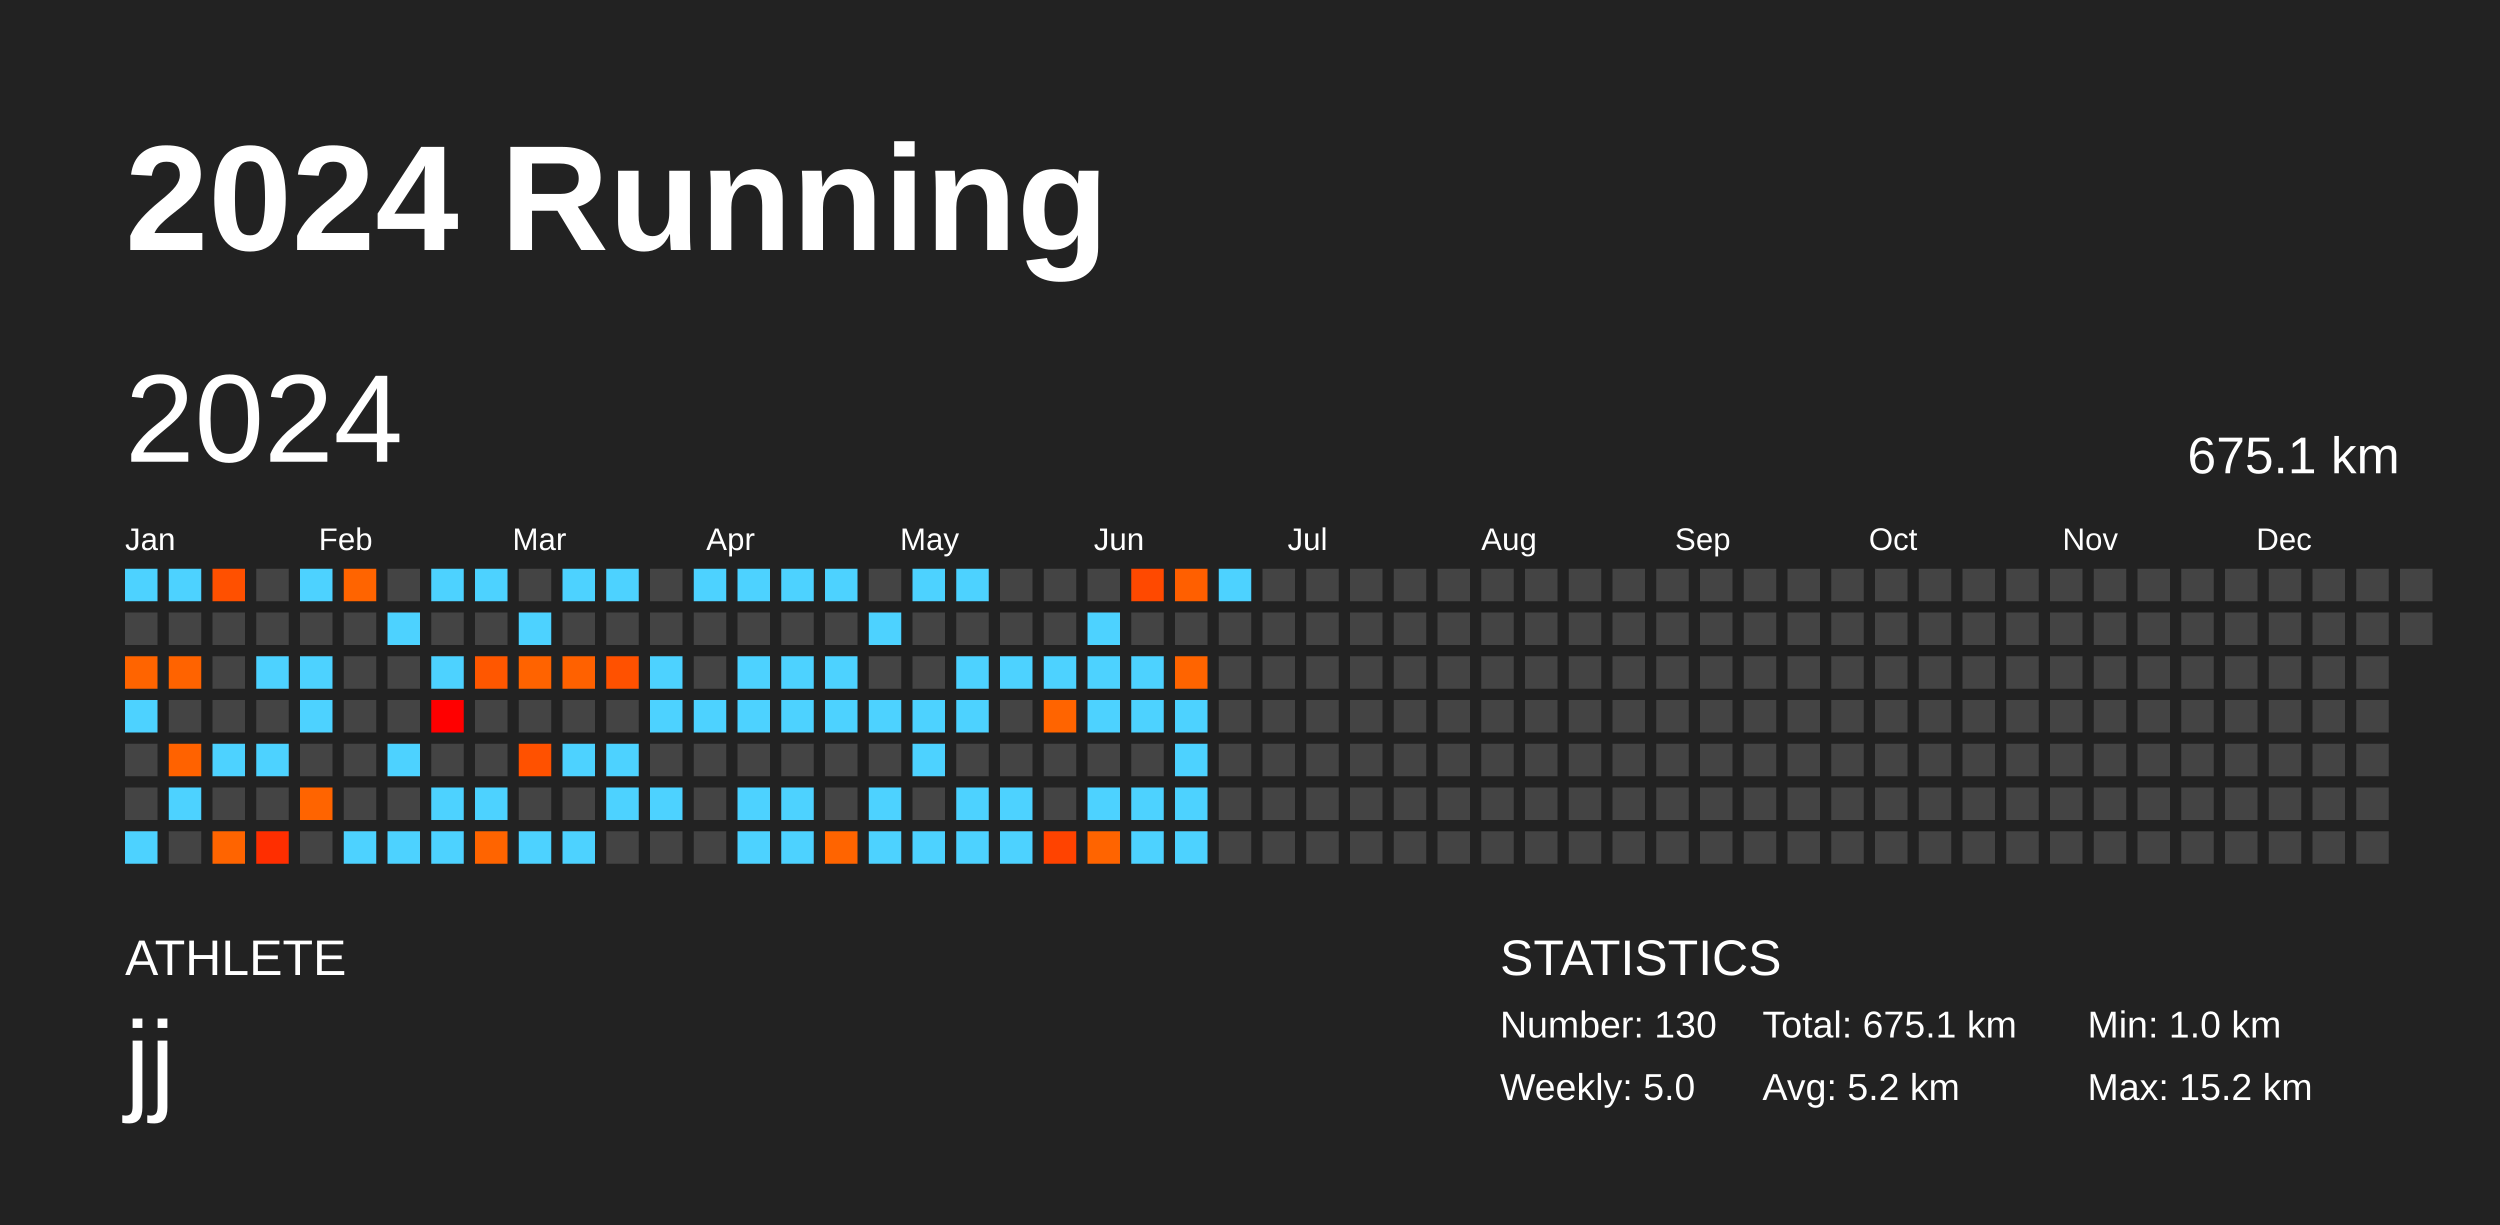
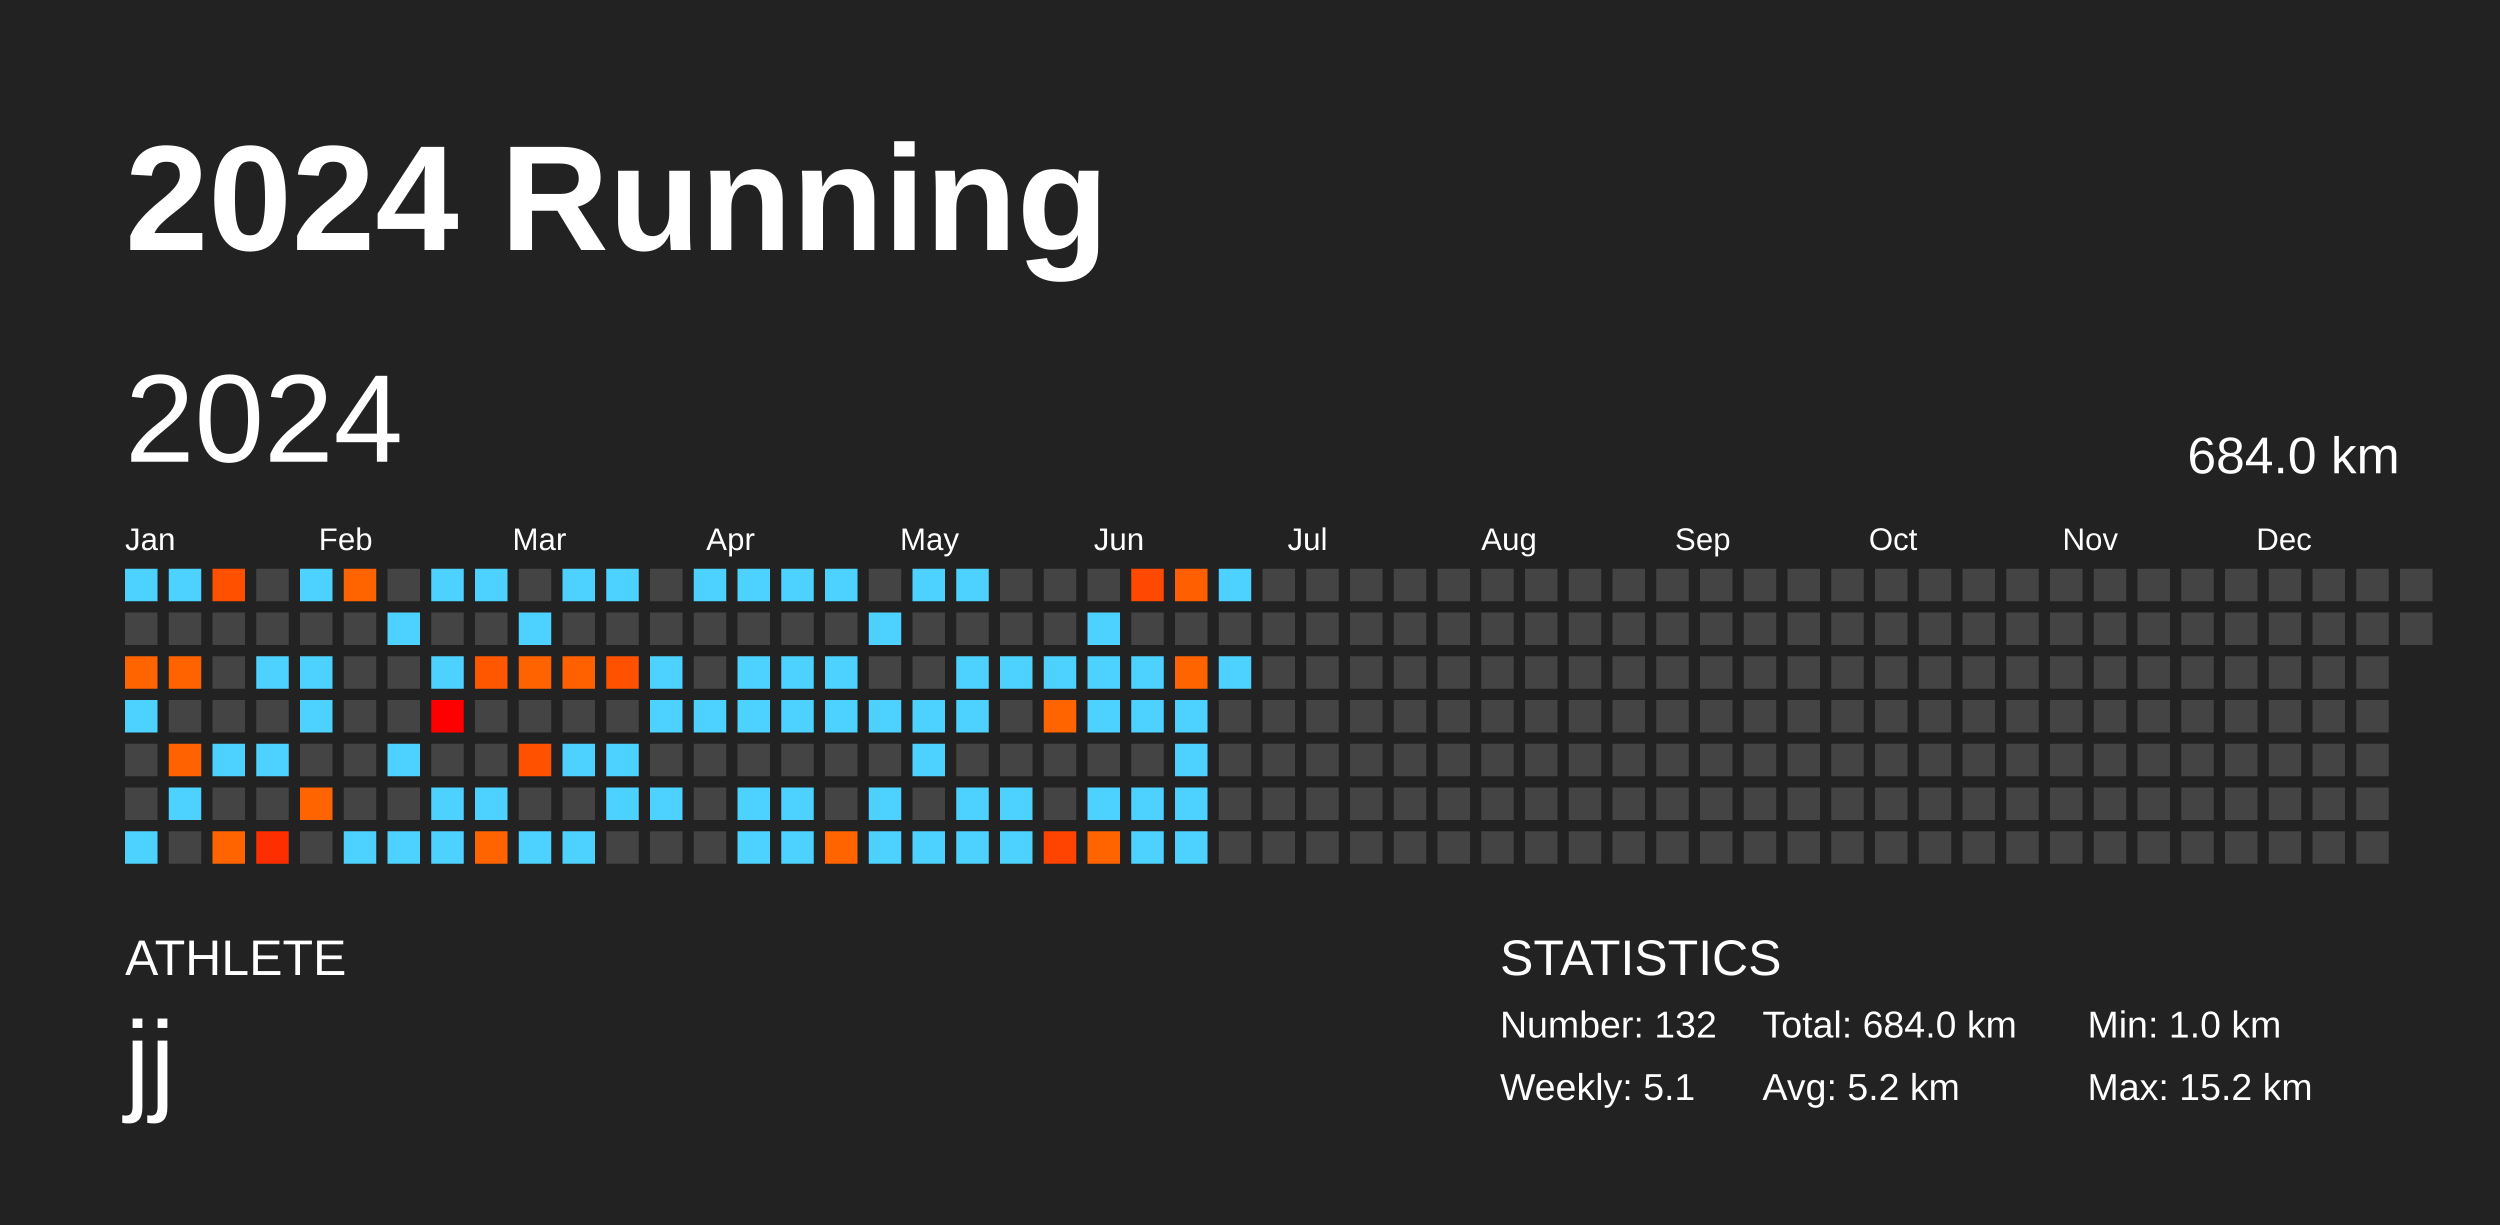
<svg xmlns="http://www.w3.org/2000/svg" baseProfile="full" height="98mm" version="1.1" viewBox="0,0,200,98" width="200mm">
  <defs />
  <rect fill="#222222" height="98" width="200" x="0" y="0" />
  <text fill="#FFFFFF" style="font-size:12px; font-family:Arial; font-weight:bold;" x="10" y="20">2024 Running</text>
  <text fill="#FFFFFF" style="font-size:4px; font-family:Arial" x="10" y="78">ATHLETE</text>
  <text fill="#FFFFFF" style="font-size:9px; font-family:Arial" x="10" y="88">jj</text>
  <text fill="#FFFFFF" style="font-size:4px; font-family:Arial" x="120" y="78">STATISTICS</text>
-   <text fill="#FFFFFF" style="font-size:3px; font-family:Arial" x="120" y="83">Number: 130</text>
-   <text fill="#FFFFFF" style="font-size:3px; font-family:Arial" x="120" y="88">Weekly: 5.0</text>
-   <text fill="#FFFFFF" style="font-size:3px; font-family:Arial" x="141" y="83">Total: 675.1 km</text>
+   <text fill="#FFFFFF" style="font-size:3px; font-family:Arial" x="120" y="83">Number: 132</text>
+   <text fill="#FFFFFF" style="font-size:3px; font-family:Arial" x="120" y="88">Weekly: 5.1</text>
+   <text fill="#FFFFFF" style="font-size:3px; font-family:Arial" x="141" y="83">Total: 684.0 km</text>
  <text fill="#FFFFFF" style="font-size:3px; font-family:Arial" x="141" y="88">Avg: 5.2 km</text>
  <text fill="#FFFFFF" style="font-size:3px; font-family:Arial" x="167" y="83">Min: 1.0 km</text>
  <text fill="#FFFFFF" style="font-size:3px; font-family:Arial" x="167" y="88">Max: 15.2 km</text>
  <text dominant-baseline="hanging" fill="#FFFFFF" style="font-size:10.0px; font-family:Arial;" x="10" y="30">2024</text>
-   <text dominant-baseline="hanging" fill="#FFFFFF" style="font-size:4.125px; font-family:Arial;" x="175" y="35">675.1 km</text>
+   <text dominant-baseline="hanging" fill="#FFFFFF" style="font-size:4.125px; font-family:Arial;" x="175" y="35">684.0 km</text>
  <text fill="#FFFFFF" style="font-size:2.5px; font-family:Arial" x="10.0" y="44">Jan</text>
  <text fill="#FFFFFF" style="font-size:2.5px; font-family:Arial" x="25.5" y="44">Feb</text>
  <text fill="#FFFFFF" style="font-size:2.5px; font-family:Arial" x="41.0" y="44">Mar</text>
  <text fill="#FFFFFF" style="font-size:2.5px; font-family:Arial" x="56.5" y="44">Apr</text>
  <text fill="#FFFFFF" style="font-size:2.5px; font-family:Arial" x="72.0" y="44">May</text>
  <text fill="#FFFFFF" style="font-size:2.5px; font-family:Arial" x="87.5" y="44">Jun</text>
  <text fill="#FFFFFF" style="font-size:2.5px; font-family:Arial" x="103.0" y="44">Jul</text>
  <text fill="#FFFFFF" style="font-size:2.5px; font-family:Arial" x="118.5" y="44">Aug</text>
  <text fill="#FFFFFF" style="font-size:2.5px; font-family:Arial" x="134.0" y="44">Sep</text>
  <text fill="#FFFFFF" style="font-size:2.5px; font-family:Arial" x="149.5" y="44">Oct</text>
  <text fill="#FFFFFF" style="font-size:2.5px; font-family:Arial" x="165.0" y="44">Nov</text>
  <text fill="#FFFFFF" style="font-size:2.5px; font-family:Arial" x="180.5" y="44">Dec</text>
  <rect fill="#4dd2ff" height="2.6" width="2.6" x="10.0" y="45.5" />
  <rect fill="#444444" height="2.6" width="2.6" x="10.0" y="49.0" />
  <rect fill="#ff6400" height="2.6" width="2.6" x="10.0" y="52.5" />
  <rect fill="#4dd2ff" height="2.6" width="2.6" x="10.0" y="56.0" />
  <rect fill="#444444" height="2.6" width="2.6" x="10.0" y="59.5" />
  <rect fill="#444444" height="2.6" width="2.6" x="10.0" y="63.0" />
  <rect fill="#4dd2ff" height="2.6" width="2.6" x="10.0" y="66.5" />
  <rect fill="#4dd2ff" height="2.6" width="2.6" x="13.5" y="45.5" />
  <rect fill="#444444" height="2.6" width="2.6" x="13.5" y="49.0" />
  <rect fill="#ff6300" height="2.6" width="2.6" x="13.5" y="52.5" />
  <rect fill="#444444" height="2.6" width="2.6" x="13.5" y="56.0" />
  <rect fill="#ff6200" height="2.6" width="2.6" x="13.5" y="59.5" />
  <rect fill="#4dd2ff" height="2.6" width="2.6" x="13.5" y="63.0" />
  <rect fill="#444444" height="2.6" width="2.6" x="13.5" y="66.5" />
  <rect fill="#ff5000" height="2.6" width="2.6" x="17.0" y="45.5" />
  <rect fill="#444444" height="2.6" width="2.6" x="17.0" y="49.0" />
  <rect fill="#444444" height="2.6" width="2.6" x="17.0" y="52.5" />
  <rect fill="#444444" height="2.6" width="2.6" x="17.0" y="56.0" />
  <rect fill="#4dd2ff" height="2.6" width="2.6" x="17.0" y="59.5" />
  <rect fill="#444444" height="2.6" width="2.6" x="17.0" y="63.0" />
  <rect fill="#ff6400" height="2.6" width="2.6" x="17.0" y="66.5" />
  <rect fill="#444444" height="2.6" width="2.6" x="20.5" y="45.5" />
  <rect fill="#444444" height="2.6" width="2.6" x="20.5" y="49.0" />
  <rect fill="#4dd2ff" height="2.6" width="2.6" x="20.5" y="52.5" />
  <rect fill="#444444" height="2.6" width="2.6" x="20.5" y="56.0" />
  <rect fill="#4dd2ff" height="2.6" width="2.6" x="20.5" y="59.5" />
  <rect fill="#444444" height="2.6" width="2.6" x="20.5" y="63.0" />
  <rect fill="#ff2e00" height="2.6" width="2.6" x="20.5" y="66.5" />
  <rect fill="#4dd2ff" height="2.6" width="2.6" x="24.0" y="45.5" />
  <rect fill="#444444" height="2.6" width="2.6" x="24.0" y="49.0" />
  <rect fill="#4dd2ff" height="2.6" width="2.6" x="24.0" y="52.5" />
  <rect fill="#4dd2ff" height="2.6" width="2.6" x="24.0" y="56.0" />
  <rect fill="#444444" height="2.6" width="2.6" x="24.0" y="59.5" />
  <rect fill="#ff6400" height="2.6" width="2.6" x="24.0" y="63.0" />
  <rect fill="#444444" height="2.6" width="2.6" x="24.0" y="66.5" />
  <rect fill="#ff6400" height="2.6" width="2.6" x="27.5" y="45.5" />
  <rect fill="#444444" height="2.6" width="2.6" x="27.5" y="49.0" />
  <rect fill="#444444" height="2.6" width="2.6" x="27.5" y="52.5" />
  <rect fill="#444444" height="2.6" width="2.6" x="27.5" y="56.0" />
  <rect fill="#444444" height="2.6" width="2.6" x="27.5" y="59.5" />
  <rect fill="#444444" height="2.6" width="2.6" x="27.5" y="63.0" />
  <rect fill="#4dd2ff" height="2.6" width="2.6" x="27.5" y="66.5" />
  <rect fill="#444444" height="2.6" width="2.6" x="31.0" y="45.5" />
  <rect fill="#4dd2ff" height="2.6" width="2.6" x="31.0" y="49.0" />
  <rect fill="#444444" height="2.6" width="2.6" x="31.0" y="52.5" />
  <rect fill="#444444" height="2.6" width="2.6" x="31.0" y="56.0" />
  <rect fill="#4dd2ff" height="2.6" width="2.6" x="31.0" y="59.5" />
  <rect fill="#444444" height="2.6" width="2.6" x="31.0" y="63.0" />
  <rect fill="#4dd2ff" height="2.6" width="2.6" x="31.0" y="66.5" />
  <rect fill="#4dd2ff" height="2.6" width="2.6" x="34.5" y="45.5" />
  <rect fill="#444444" height="2.6" width="2.6" x="34.5" y="49.0" />
  <rect fill="#4dd2ff" height="2.6" width="2.6" x="34.5" y="52.5" />
  <rect fill="#ff0000" height="2.6" width="2.6" x="34.5" y="56.0" />
  <rect fill="#444444" height="2.6" width="2.6" x="34.5" y="59.5" />
  <rect fill="#4dd2ff" height="2.6" width="2.6" x="34.5" y="63.0" />
  <rect fill="#4dd2ff" height="2.6" width="2.6" x="34.5" y="66.5" />
  <rect fill="#4dd2ff" height="2.6" width="2.6" x="38.0" y="45.5" />
  <rect fill="#444444" height="2.6" width="2.6" x="38.0" y="49.0" />
  <rect fill="#ff5700" height="2.6" width="2.6" x="38.0" y="52.5" />
  <rect fill="#444444" height="2.6" width="2.6" x="38.0" y="56.0" />
  <rect fill="#444444" height="2.6" width="2.6" x="38.0" y="59.5" />
  <rect fill="#4dd2ff" height="2.6" width="2.6" x="38.0" y="63.0" />
  <rect fill="#ff6400" height="2.6" width="2.6" x="38.0" y="66.5" />
  <rect fill="#444444" height="2.6" width="2.6" x="41.5" y="45.5" />
  <rect fill="#4dd2ff" height="2.6" width="2.6" x="41.5" y="49.0" />
  <rect fill="#ff6300" height="2.6" width="2.6" x="41.5" y="52.5" />
  <rect fill="#444444" height="2.6" width="2.6" x="41.5" y="56.0" />
  <rect fill="#ff5100" height="2.6" width="2.6" x="41.5" y="59.5" />
  <rect fill="#444444" height="2.6" width="2.6" x="41.5" y="63.0" />
  <rect fill="#4dd2ff" height="2.6" width="2.6" x="41.5" y="66.5" />
  <rect fill="#4dd2ff" height="2.6" width="2.6" x="45.0" y="45.5" />
  <rect fill="#444444" height="2.6" width="2.6" x="45.0" y="49.0" />
  <rect fill="#ff6100" height="2.6" width="2.6" x="45.0" y="52.5" />
  <rect fill="#444444" height="2.6" width="2.6" x="45.0" y="56.0" />
  <rect fill="#4dd2ff" height="2.6" width="2.6" x="45.0" y="59.5" />
  <rect fill="#444444" height="2.6" width="2.6" x="45.0" y="63.0" />
  <rect fill="#4dd2ff" height="2.6" width="2.6" x="45.0" y="66.5" />
  <rect fill="#4dd2ff" height="2.6" width="2.6" x="48.5" y="45.5" />
  <rect fill="#444444" height="2.6" width="2.6" x="48.5" y="49.0" />
  <rect fill="#ff5100" height="2.6" width="2.6" x="48.5" y="52.5" />
  <rect fill="#444444" height="2.6" width="2.6" x="48.5" y="56.0" />
  <rect fill="#4dd2ff" height="2.6" width="2.6" x="48.5" y="59.5" />
  <rect fill="#4dd2ff" height="2.6" width="2.6" x="48.5" y="63.0" />
  <rect fill="#444444" height="2.6" width="2.6" x="48.5" y="66.5" />
  <rect fill="#444444" height="2.6" width="2.6" x="52.0" y="45.5" />
  <rect fill="#444444" height="2.6" width="2.6" x="52.0" y="49.0" />
  <rect fill="#4dd2ff" height="2.6" width="2.6" x="52.0" y="52.5" />
  <rect fill="#4dd2ff" height="2.6" width="2.6" x="52.0" y="56.0" />
  <rect fill="#444444" height="2.6" width="2.6" x="52.0" y="59.5" />
  <rect fill="#4dd2ff" height="2.6" width="2.6" x="52.0" y="63.0" />
  <rect fill="#444444" height="2.6" width="2.6" x="52.0" y="66.5" />
  <rect fill="#4dd2ff" height="2.6" width="2.6" x="55.5" y="45.5" />
  <rect fill="#444444" height="2.6" width="2.6" x="55.5" y="49.0" />
  <rect fill="#444444" height="2.6" width="2.6" x="55.5" y="52.5" />
  <rect fill="#4dd2ff" height="2.6" width="2.6" x="55.5" y="56.0" />
  <rect fill="#444444" height="2.6" width="2.6" x="55.5" y="59.5" />
  <rect fill="#444444" height="2.6" width="2.6" x="55.5" y="63.0" />
  <rect fill="#444444" height="2.6" width="2.6" x="55.5" y="66.5" />
  <rect fill="#4dd2ff" height="2.6" width="2.6" x="59.0" y="45.5" />
  <rect fill="#444444" height="2.6" width="2.6" x="59.0" y="49.0" />
  <rect fill="#4dd2ff" height="2.6" width="2.6" x="59.0" y="52.5" />
  <rect fill="#4dd2ff" height="2.6" width="2.6" x="59.0" y="56.0" />
  <rect fill="#444444" height="2.6" width="2.6" x="59.0" y="59.5" />
  <rect fill="#4dd2ff" height="2.6" width="2.6" x="59.0" y="63.0" />
  <rect fill="#4dd2ff" height="2.6" width="2.6" x="59.0" y="66.5" />
  <rect fill="#4dd2ff" height="2.6" width="2.6" x="62.5" y="45.5" />
  <rect fill="#444444" height="2.6" width="2.6" x="62.5" y="49.0" />
  <rect fill="#4dd2ff" height="2.6" width="2.6" x="62.5" y="52.5" />
  <rect fill="#4dd2ff" height="2.6" width="2.6" x="62.5" y="56.0" />
  <rect fill="#444444" height="2.6" width="2.6" x="62.5" y="59.5" />
  <rect fill="#4dd2ff" height="2.6" width="2.6" x="62.5" y="63.0" />
  <rect fill="#4dd2ff" height="2.6" width="2.6" x="62.5" y="66.5" />
  <rect fill="#4dd2ff" height="2.6" width="2.6" x="66.0" y="45.5" />
  <rect fill="#444444" height="2.6" width="2.6" x="66.0" y="49.0" />
  <rect fill="#4dd2ff" height="2.6" width="2.6" x="66.0" y="52.5" />
  <rect fill="#4dd2ff" height="2.6" width="2.6" x="66.0" y="56.0" />
  <rect fill="#444444" height="2.6" width="2.6" x="66.0" y="59.5" />
  <rect fill="#444444" height="2.6" width="2.6" x="66.0" y="63.0" />
  <rect fill="#ff6400" height="2.6" width="2.6" x="66.0" y="66.5" />
  <rect fill="#444444" height="2.6" width="2.6" x="69.5" y="45.5" />
  <rect fill="#4dd2ff" height="2.6" width="2.6" x="69.5" y="49.0" />
  <rect fill="#444444" height="2.6" width="2.6" x="69.5" y="52.5" />
  <rect fill="#4dd2ff" height="2.6" width="2.6" x="69.5" y="56.0" />
  <rect fill="#444444" height="2.6" width="2.6" x="69.5" y="59.5" />
  <rect fill="#4dd2ff" height="2.6" width="2.6" x="69.5" y="63.0" />
  <rect fill="#4dd2ff" height="2.6" width="2.6" x="69.5" y="66.5" />
  <rect fill="#4dd2ff" height="2.6" width="2.6" x="73.0" y="45.5" />
  <rect fill="#444444" height="2.6" width="2.6" x="73.0" y="49.0" />
  <rect fill="#444444" height="2.6" width="2.6" x="73.0" y="52.5" />
  <rect fill="#4dd2ff" height="2.6" width="2.6" x="73.0" y="56.0" />
  <rect fill="#4dd2ff" height="2.6" width="2.6" x="73.0" y="59.5" />
  <rect fill="#444444" height="2.6" width="2.6" x="73.0" y="63.0" />
  <rect fill="#4dd2ff" height="2.6" width="2.6" x="73.0" y="66.5" />
  <rect fill="#4dd2ff" height="2.6" width="2.6" x="76.5" y="45.5" />
  <rect fill="#444444" height="2.6" width="2.6" x="76.5" y="49.0" />
  <rect fill="#4dd2ff" height="2.6" width="2.6" x="76.5" y="52.5" />
  <rect fill="#4dd2ff" height="2.6" width="2.6" x="76.5" y="56.0" />
  <rect fill="#444444" height="2.6" width="2.6" x="76.5" y="59.5" />
  <rect fill="#4dd2ff" height="2.6" width="2.6" x="76.5" y="63.0" />
  <rect fill="#4dd2ff" height="2.6" width="2.6" x="76.5" y="66.5" />
  <rect fill="#444444" height="2.6" width="2.6" x="80.0" y="45.5" />
  <rect fill="#444444" height="2.6" width="2.6" x="80.0" y="49.0" />
  <rect fill="#4dd2ff" height="2.6" width="2.6" x="80.0" y="52.5" />
  <rect fill="#444444" height="2.6" width="2.6" x="80.0" y="56.0" />
  <rect fill="#444444" height="2.6" width="2.6" x="80.0" y="59.5" />
  <rect fill="#4dd2ff" height="2.6" width="2.6" x="80.0" y="63.0" />
  <rect fill="#4dd2ff" height="2.6" width="2.6" x="80.0" y="66.5" />
  <rect fill="#444444" height="2.6" width="2.6" x="83.5" y="45.5" />
  <rect fill="#444444" height="2.6" width="2.6" x="83.5" y="49.0" />
  <rect fill="#4dd2ff" height="2.6" width="2.6" x="83.5" y="52.5" />
  <rect fill="#ff6400" height="2.6" width="2.6" x="83.5" y="56.0" />
  <rect fill="#444444" height="2.6" width="2.6" x="83.5" y="59.5" />
  <rect fill="#444444" height="2.6" width="2.6" x="83.5" y="63.0" />
  <rect fill="#ff4300" height="2.6" width="2.6" x="83.5" y="66.5" />
  <rect fill="#444444" height="2.6" width="2.6" x="87.0" y="45.5" />
  <rect fill="#4dd2ff" height="2.6" width="2.6" x="87.0" y="49.0" />
  <rect fill="#4dd2ff" height="2.6" width="2.6" x="87.0" y="52.5" />
  <rect fill="#4dd2ff" height="2.6" width="2.6" x="87.0" y="56.0" />
  <rect fill="#444444" height="2.6" width="2.6" x="87.0" y="59.5" />
  <rect fill="#4dd2ff" height="2.6" width="2.6" x="87.0" y="63.0" />
  <rect fill="#ff6400" height="2.6" width="2.6" x="87.0" y="66.5" />
  <rect fill="#ff4900" height="2.6" width="2.6" x="90.5" y="45.5" />
  <rect fill="#444444" height="2.6" width="2.6" x="90.5" y="49.0" />
  <rect fill="#4dd2ff" height="2.6" width="2.6" x="90.5" y="52.5" />
  <rect fill="#4dd2ff" height="2.6" width="2.6" x="90.5" y="56.0" />
  <rect fill="#444444" height="2.6" width="2.6" x="90.5" y="59.5" />
  <rect fill="#4dd2ff" height="2.6" width="2.6" x="90.5" y="63.0" />
  <rect fill="#4dd2ff" height="2.6" width="2.6" x="90.5" y="66.5" />
  <rect fill="#ff5f00" height="2.6" width="2.6" x="94.0" y="45.5" />
  <rect fill="#444444" height="2.6" width="2.6" x="94.0" y="49.0" />
  <rect fill="#ff6400" height="2.6" width="2.6" x="94.0" y="52.5" />
  <rect fill="#4dd2ff" height="2.6" width="2.6" x="94.0" y="56.0" />
  <rect fill="#4dd2ff" height="2.6" width="2.6" x="94.0" y="59.5" />
  <rect fill="#4dd2ff" height="2.6" width="2.6" x="94.0" y="63.0" />
  <rect fill="#4dd2ff" height="2.6" width="2.6" x="94.0" y="66.5" />
  <rect fill="#4dd2ff" height="2.6" width="2.6" x="97.5" y="45.5" />
  <rect fill="#444444" height="2.6" width="2.6" x="97.5" y="49.0" />
-   <rect fill="#444444" height="2.6" width="2.6" x="97.5" y="52.5" />
+   <rect fill="#4dd2ff" height="2.6" width="2.6" x="97.5" y="52.5" />
  <rect fill="#444444" height="2.6" width="2.6" x="97.5" y="56.0" />
  <rect fill="#444444" height="2.6" width="2.6" x="97.5" y="59.5" />
  <rect fill="#444444" height="2.6" width="2.6" x="97.5" y="63.0" />
  <rect fill="#444444" height="2.6" width="2.6" x="97.5" y="66.5" />
  <rect fill="#444444" height="2.6" width="2.6" x="101.0" y="45.5" />
  <rect fill="#444444" height="2.6" width="2.6" x="101.0" y="49.0" />
  <rect fill="#444444" height="2.6" width="2.6" x="101.0" y="52.5" />
  <rect fill="#444444" height="2.6" width="2.6" x="101.0" y="56.0" />
  <rect fill="#444444" height="2.6" width="2.6" x="101.0" y="59.5" />
  <rect fill="#444444" height="2.6" width="2.6" x="101.0" y="63.0" />
  <rect fill="#444444" height="2.6" width="2.6" x="101.0" y="66.5" />
  <rect fill="#444444" height="2.6" width="2.6" x="104.5" y="45.5" />
  <rect fill="#444444" height="2.6" width="2.6" x="104.5" y="49.0" />
  <rect fill="#444444" height="2.6" width="2.6" x="104.5" y="52.5" />
  <rect fill="#444444" height="2.6" width="2.6" x="104.5" y="56.0" />
  <rect fill="#444444" height="2.6" width="2.6" x="104.5" y="59.5" />
  <rect fill="#444444" height="2.6" width="2.6" x="104.5" y="63.0" />
  <rect fill="#444444" height="2.6" width="2.6" x="104.5" y="66.5" />
  <rect fill="#444444" height="2.6" width="2.6" x="108.0" y="45.5" />
  <rect fill="#444444" height="2.6" width="2.6" x="108.0" y="49.0" />
  <rect fill="#444444" height="2.6" width="2.6" x="108.0" y="52.5" />
  <rect fill="#444444" height="2.6" width="2.6" x="108.0" y="56.0" />
  <rect fill="#444444" height="2.6" width="2.6" x="108.0" y="59.5" />
  <rect fill="#444444" height="2.6" width="2.6" x="108.0" y="63.0" />
  <rect fill="#444444" height="2.6" width="2.6" x="108.0" y="66.5" />
  <rect fill="#444444" height="2.6" width="2.6" x="111.5" y="45.5" />
  <rect fill="#444444" height="2.6" width="2.6" x="111.5" y="49.0" />
  <rect fill="#444444" height="2.6" width="2.6" x="111.5" y="52.5" />
  <rect fill="#444444" height="2.6" width="2.6" x="111.5" y="56.0" />
  <rect fill="#444444" height="2.6" width="2.6" x="111.5" y="59.5" />
  <rect fill="#444444" height="2.6" width="2.6" x="111.5" y="63.0" />
  <rect fill="#444444" height="2.6" width="2.6" x="111.5" y="66.5" />
  <rect fill="#444444" height="2.6" width="2.6" x="115.0" y="45.5" />
  <rect fill="#444444" height="2.6" width="2.6" x="115.0" y="49.0" />
  <rect fill="#444444" height="2.6" width="2.6" x="115.0" y="52.5" />
  <rect fill="#444444" height="2.6" width="2.6" x="115.0" y="56.0" />
  <rect fill="#444444" height="2.6" width="2.6" x="115.0" y="59.5" />
  <rect fill="#444444" height="2.6" width="2.6" x="115.0" y="63.0" />
  <rect fill="#444444" height="2.6" width="2.6" x="115.0" y="66.5" />
  <rect fill="#444444" height="2.6" width="2.6" x="118.5" y="45.5" />
  <rect fill="#444444" height="2.6" width="2.6" x="118.5" y="49.0" />
  <rect fill="#444444" height="2.6" width="2.6" x="118.5" y="52.5" />
  <rect fill="#444444" height="2.6" width="2.6" x="118.5" y="56.0" />
  <rect fill="#444444" height="2.6" width="2.6" x="118.5" y="59.5" />
  <rect fill="#444444" height="2.6" width="2.6" x="118.5" y="63.0" />
  <rect fill="#444444" height="2.6" width="2.6" x="118.5" y="66.5" />
  <rect fill="#444444" height="2.6" width="2.6" x="122.0" y="45.5" />
  <rect fill="#444444" height="2.6" width="2.6" x="122.0" y="49.0" />
  <rect fill="#444444" height="2.6" width="2.6" x="122.0" y="52.5" />
  <rect fill="#444444" height="2.6" width="2.6" x="122.0" y="56.0" />
  <rect fill="#444444" height="2.6" width="2.6" x="122.0" y="59.5" />
  <rect fill="#444444" height="2.6" width="2.6" x="122.0" y="63.0" />
  <rect fill="#444444" height="2.6" width="2.6" x="122.0" y="66.5" />
  <rect fill="#444444" height="2.6" width="2.6" x="125.5" y="45.5" />
  <rect fill="#444444" height="2.6" width="2.6" x="125.5" y="49.0" />
  <rect fill="#444444" height="2.6" width="2.6" x="125.5" y="52.5" />
  <rect fill="#444444" height="2.6" width="2.6" x="125.5" y="56.0" />
  <rect fill="#444444" height="2.6" width="2.6" x="125.5" y="59.5" />
  <rect fill="#444444" height="2.6" width="2.6" x="125.5" y="63.0" />
  <rect fill="#444444" height="2.6" width="2.6" x="125.5" y="66.5" />
  <rect fill="#444444" height="2.6" width="2.6" x="129.0" y="45.5" />
  <rect fill="#444444" height="2.6" width="2.6" x="129.0" y="49.0" />
  <rect fill="#444444" height="2.6" width="2.6" x="129.0" y="52.5" />
  <rect fill="#444444" height="2.6" width="2.6" x="129.0" y="56.0" />
  <rect fill="#444444" height="2.6" width="2.6" x="129.0" y="59.5" />
  <rect fill="#444444" height="2.6" width="2.6" x="129.0" y="63.0" />
  <rect fill="#444444" height="2.6" width="2.6" x="129.0" y="66.5" />
  <rect fill="#444444" height="2.6" width="2.6" x="132.5" y="45.5" />
  <rect fill="#444444" height="2.6" width="2.6" x="132.5" y="49.0" />
  <rect fill="#444444" height="2.6" width="2.6" x="132.5" y="52.5" />
  <rect fill="#444444" height="2.6" width="2.6" x="132.5" y="56.0" />
  <rect fill="#444444" height="2.6" width="2.6" x="132.5" y="59.5" />
  <rect fill="#444444" height="2.6" width="2.6" x="132.5" y="63.0" />
  <rect fill="#444444" height="2.6" width="2.6" x="132.5" y="66.5" />
  <rect fill="#444444" height="2.6" width="2.6" x="136.0" y="45.5" />
  <rect fill="#444444" height="2.6" width="2.6" x="136.0" y="49.0" />
  <rect fill="#444444" height="2.6" width="2.6" x="136.0" y="52.5" />
  <rect fill="#444444" height="2.6" width="2.6" x="136.0" y="56.0" />
  <rect fill="#444444" height="2.6" width="2.6" x="136.0" y="59.5" />
  <rect fill="#444444" height="2.6" width="2.6" x="136.0" y="63.0" />
  <rect fill="#444444" height="2.6" width="2.6" x="136.0" y="66.5" />
  <rect fill="#444444" height="2.6" width="2.6" x="139.5" y="45.5" />
  <rect fill="#444444" height="2.6" width="2.6" x="139.5" y="49.0" />
  <rect fill="#444444" height="2.6" width="2.6" x="139.5" y="52.5" />
  <rect fill="#444444" height="2.6" width="2.6" x="139.5" y="56.0" />
  <rect fill="#444444" height="2.6" width="2.6" x="139.5" y="59.5" />
  <rect fill="#444444" height="2.6" width="2.6" x="139.5" y="63.0" />
  <rect fill="#444444" height="2.6" width="2.6" x="139.5" y="66.5" />
  <rect fill="#444444" height="2.6" width="2.6" x="143.0" y="45.5" />
  <rect fill="#444444" height="2.6" width="2.6" x="143.0" y="49.0" />
  <rect fill="#444444" height="2.6" width="2.6" x="143.0" y="52.5" />
  <rect fill="#444444" height="2.6" width="2.6" x="143.0" y="56.0" />
  <rect fill="#444444" height="2.6" width="2.6" x="143.0" y="59.5" />
  <rect fill="#444444" height="2.6" width="2.6" x="143.0" y="63.0" />
  <rect fill="#444444" height="2.6" width="2.6" x="143.0" y="66.5" />
  <rect fill="#444444" height="2.6" width="2.6" x="146.5" y="45.5" />
  <rect fill="#444444" height="2.6" width="2.6" x="146.5" y="49.0" />
  <rect fill="#444444" height="2.6" width="2.6" x="146.5" y="52.5" />
  <rect fill="#444444" height="2.6" width="2.6" x="146.5" y="56.0" />
  <rect fill="#444444" height="2.6" width="2.6" x="146.5" y="59.5" />
  <rect fill="#444444" height="2.6" width="2.6" x="146.5" y="63.0" />
  <rect fill="#444444" height="2.6" width="2.6" x="146.5" y="66.5" />
  <rect fill="#444444" height="2.6" width="2.6" x="150.0" y="45.5" />
  <rect fill="#444444" height="2.6" width="2.6" x="150.0" y="49.0" />
  <rect fill="#444444" height="2.6" width="2.6" x="150.0" y="52.5" />
  <rect fill="#444444" height="2.6" width="2.6" x="150.0" y="56.0" />
  <rect fill="#444444" height="2.6" width="2.6" x="150.0" y="59.5" />
  <rect fill="#444444" height="2.6" width="2.6" x="150.0" y="63.0" />
  <rect fill="#444444" height="2.6" width="2.6" x="150.0" y="66.5" />
  <rect fill="#444444" height="2.6" width="2.6" x="153.5" y="45.5" />
  <rect fill="#444444" height="2.6" width="2.6" x="153.5" y="49.0" />
  <rect fill="#444444" height="2.6" width="2.6" x="153.5" y="52.5" />
  <rect fill="#444444" height="2.6" width="2.6" x="153.5" y="56.0" />
  <rect fill="#444444" height="2.6" width="2.6" x="153.5" y="59.5" />
  <rect fill="#444444" height="2.6" width="2.6" x="153.5" y="63.0" />
  <rect fill="#444444" height="2.6" width="2.6" x="153.5" y="66.5" />
  <rect fill="#444444" height="2.6" width="2.6" x="157.0" y="45.5" />
  <rect fill="#444444" height="2.6" width="2.6" x="157.0" y="49.0" />
  <rect fill="#444444" height="2.6" width="2.6" x="157.0" y="52.5" />
  <rect fill="#444444" height="2.6" width="2.6" x="157.0" y="56.0" />
  <rect fill="#444444" height="2.6" width="2.6" x="157.0" y="59.5" />
  <rect fill="#444444" height="2.6" width="2.6" x="157.0" y="63.0" />
  <rect fill="#444444" height="2.6" width="2.6" x="157.0" y="66.5" />
  <rect fill="#444444" height="2.6" width="2.6" x="160.5" y="45.5" />
  <rect fill="#444444" height="2.6" width="2.6" x="160.5" y="49.0" />
  <rect fill="#444444" height="2.6" width="2.6" x="160.5" y="52.5" />
  <rect fill="#444444" height="2.6" width="2.6" x="160.5" y="56.0" />
  <rect fill="#444444" height="2.6" width="2.6" x="160.5" y="59.5" />
  <rect fill="#444444" height="2.6" width="2.6" x="160.5" y="63.0" />
  <rect fill="#444444" height="2.6" width="2.6" x="160.5" y="66.5" />
  <rect fill="#444444" height="2.6" width="2.6" x="164.0" y="45.5" />
  <rect fill="#444444" height="2.6" width="2.6" x="164.0" y="49.0" />
  <rect fill="#444444" height="2.6" width="2.6" x="164.0" y="52.5" />
  <rect fill="#444444" height="2.6" width="2.6" x="164.0" y="56.0" />
  <rect fill="#444444" height="2.6" width="2.6" x="164.0" y="59.5" />
  <rect fill="#444444" height="2.6" width="2.6" x="164.0" y="63.0" />
  <rect fill="#444444" height="2.6" width="2.6" x="164.0" y="66.5" />
  <rect fill="#444444" height="2.6" width="2.6" x="167.5" y="45.5" />
  <rect fill="#444444" height="2.6" width="2.6" x="167.5" y="49.0" />
  <rect fill="#444444" height="2.6" width="2.6" x="167.5" y="52.5" />
  <rect fill="#444444" height="2.6" width="2.6" x="167.5" y="56.0" />
  <rect fill="#444444" height="2.6" width="2.6" x="167.5" y="59.5" />
  <rect fill="#444444" height="2.6" width="2.6" x="167.5" y="63.0" />
  <rect fill="#444444" height="2.6" width="2.6" x="167.5" y="66.5" />
  <rect fill="#444444" height="2.6" width="2.6" x="171.0" y="45.5" />
  <rect fill="#444444" height="2.6" width="2.6" x="171.0" y="49.0" />
  <rect fill="#444444" height="2.6" width="2.6" x="171.0" y="52.5" />
  <rect fill="#444444" height="2.6" width="2.6" x="171.0" y="56.0" />
  <rect fill="#444444" height="2.6" width="2.6" x="171.0" y="59.5" />
  <rect fill="#444444" height="2.6" width="2.6" x="171.0" y="63.0" />
  <rect fill="#444444" height="2.6" width="2.6" x="171.0" y="66.5" />
  <rect fill="#444444" height="2.6" width="2.6" x="174.5" y="45.5" />
  <rect fill="#444444" height="2.6" width="2.6" x="174.5" y="49.0" />
  <rect fill="#444444" height="2.6" width="2.6" x="174.5" y="52.5" />
  <rect fill="#444444" height="2.6" width="2.6" x="174.5" y="56.0" />
  <rect fill="#444444" height="2.6" width="2.6" x="174.5" y="59.5" />
  <rect fill="#444444" height="2.6" width="2.6" x="174.5" y="63.0" />
  <rect fill="#444444" height="2.6" width="2.6" x="174.5" y="66.5" />
  <rect fill="#444444" height="2.6" width="2.6" x="178.0" y="45.5" />
  <rect fill="#444444" height="2.6" width="2.6" x="178.0" y="49.0" />
  <rect fill="#444444" height="2.6" width="2.6" x="178.0" y="52.5" />
  <rect fill="#444444" height="2.6" width="2.6" x="178.0" y="56.0" />
  <rect fill="#444444" height="2.6" width="2.6" x="178.0" y="59.5" />
  <rect fill="#444444" height="2.6" width="2.6" x="178.0" y="63.0" />
  <rect fill="#444444" height="2.6" width="2.6" x="178.0" y="66.5" />
  <rect fill="#444444" height="2.6" width="2.6" x="181.5" y="45.5" />
  <rect fill="#444444" height="2.6" width="2.6" x="181.5" y="49.0" />
  <rect fill="#444444" height="2.6" width="2.6" x="181.5" y="52.5" />
  <rect fill="#444444" height="2.6" width="2.6" x="181.5" y="56.0" />
  <rect fill="#444444" height="2.6" width="2.6" x="181.5" y="59.5" />
  <rect fill="#444444" height="2.6" width="2.6" x="181.5" y="63.0" />
  <rect fill="#444444" height="2.6" width="2.6" x="181.5" y="66.5" />
  <rect fill="#444444" height="2.6" width="2.6" x="185.0" y="45.5" />
  <rect fill="#444444" height="2.6" width="2.6" x="185.0" y="49.0" />
  <rect fill="#444444" height="2.6" width="2.6" x="185.0" y="52.5" />
  <rect fill="#444444" height="2.6" width="2.6" x="185.0" y="56.0" />
  <rect fill="#444444" height="2.6" width="2.6" x="185.0" y="59.5" />
  <rect fill="#444444" height="2.6" width="2.6" x="185.0" y="63.0" />
  <rect fill="#444444" height="2.6" width="2.6" x="185.0" y="66.5" />
  <rect fill="#444444" height="2.6" width="2.6" x="188.5" y="45.5" />
  <rect fill="#444444" height="2.6" width="2.6" x="188.5" y="49.0" />
  <rect fill="#444444" height="2.6" width="2.6" x="188.5" y="52.5" />
  <rect fill="#444444" height="2.6" width="2.6" x="188.5" y="56.0" />
  <rect fill="#444444" height="2.6" width="2.6" x="188.5" y="59.5" />
  <rect fill="#444444" height="2.6" width="2.6" x="188.5" y="63.0" />
  <rect fill="#444444" height="2.6" width="2.6" x="188.5" y="66.5" />
  <rect fill="#444444" height="2.6" width="2.6" x="192.0" y="45.5" />
  <rect fill="#444444" height="2.6" width="2.6" x="192.0" y="49.0" />
</svg>
